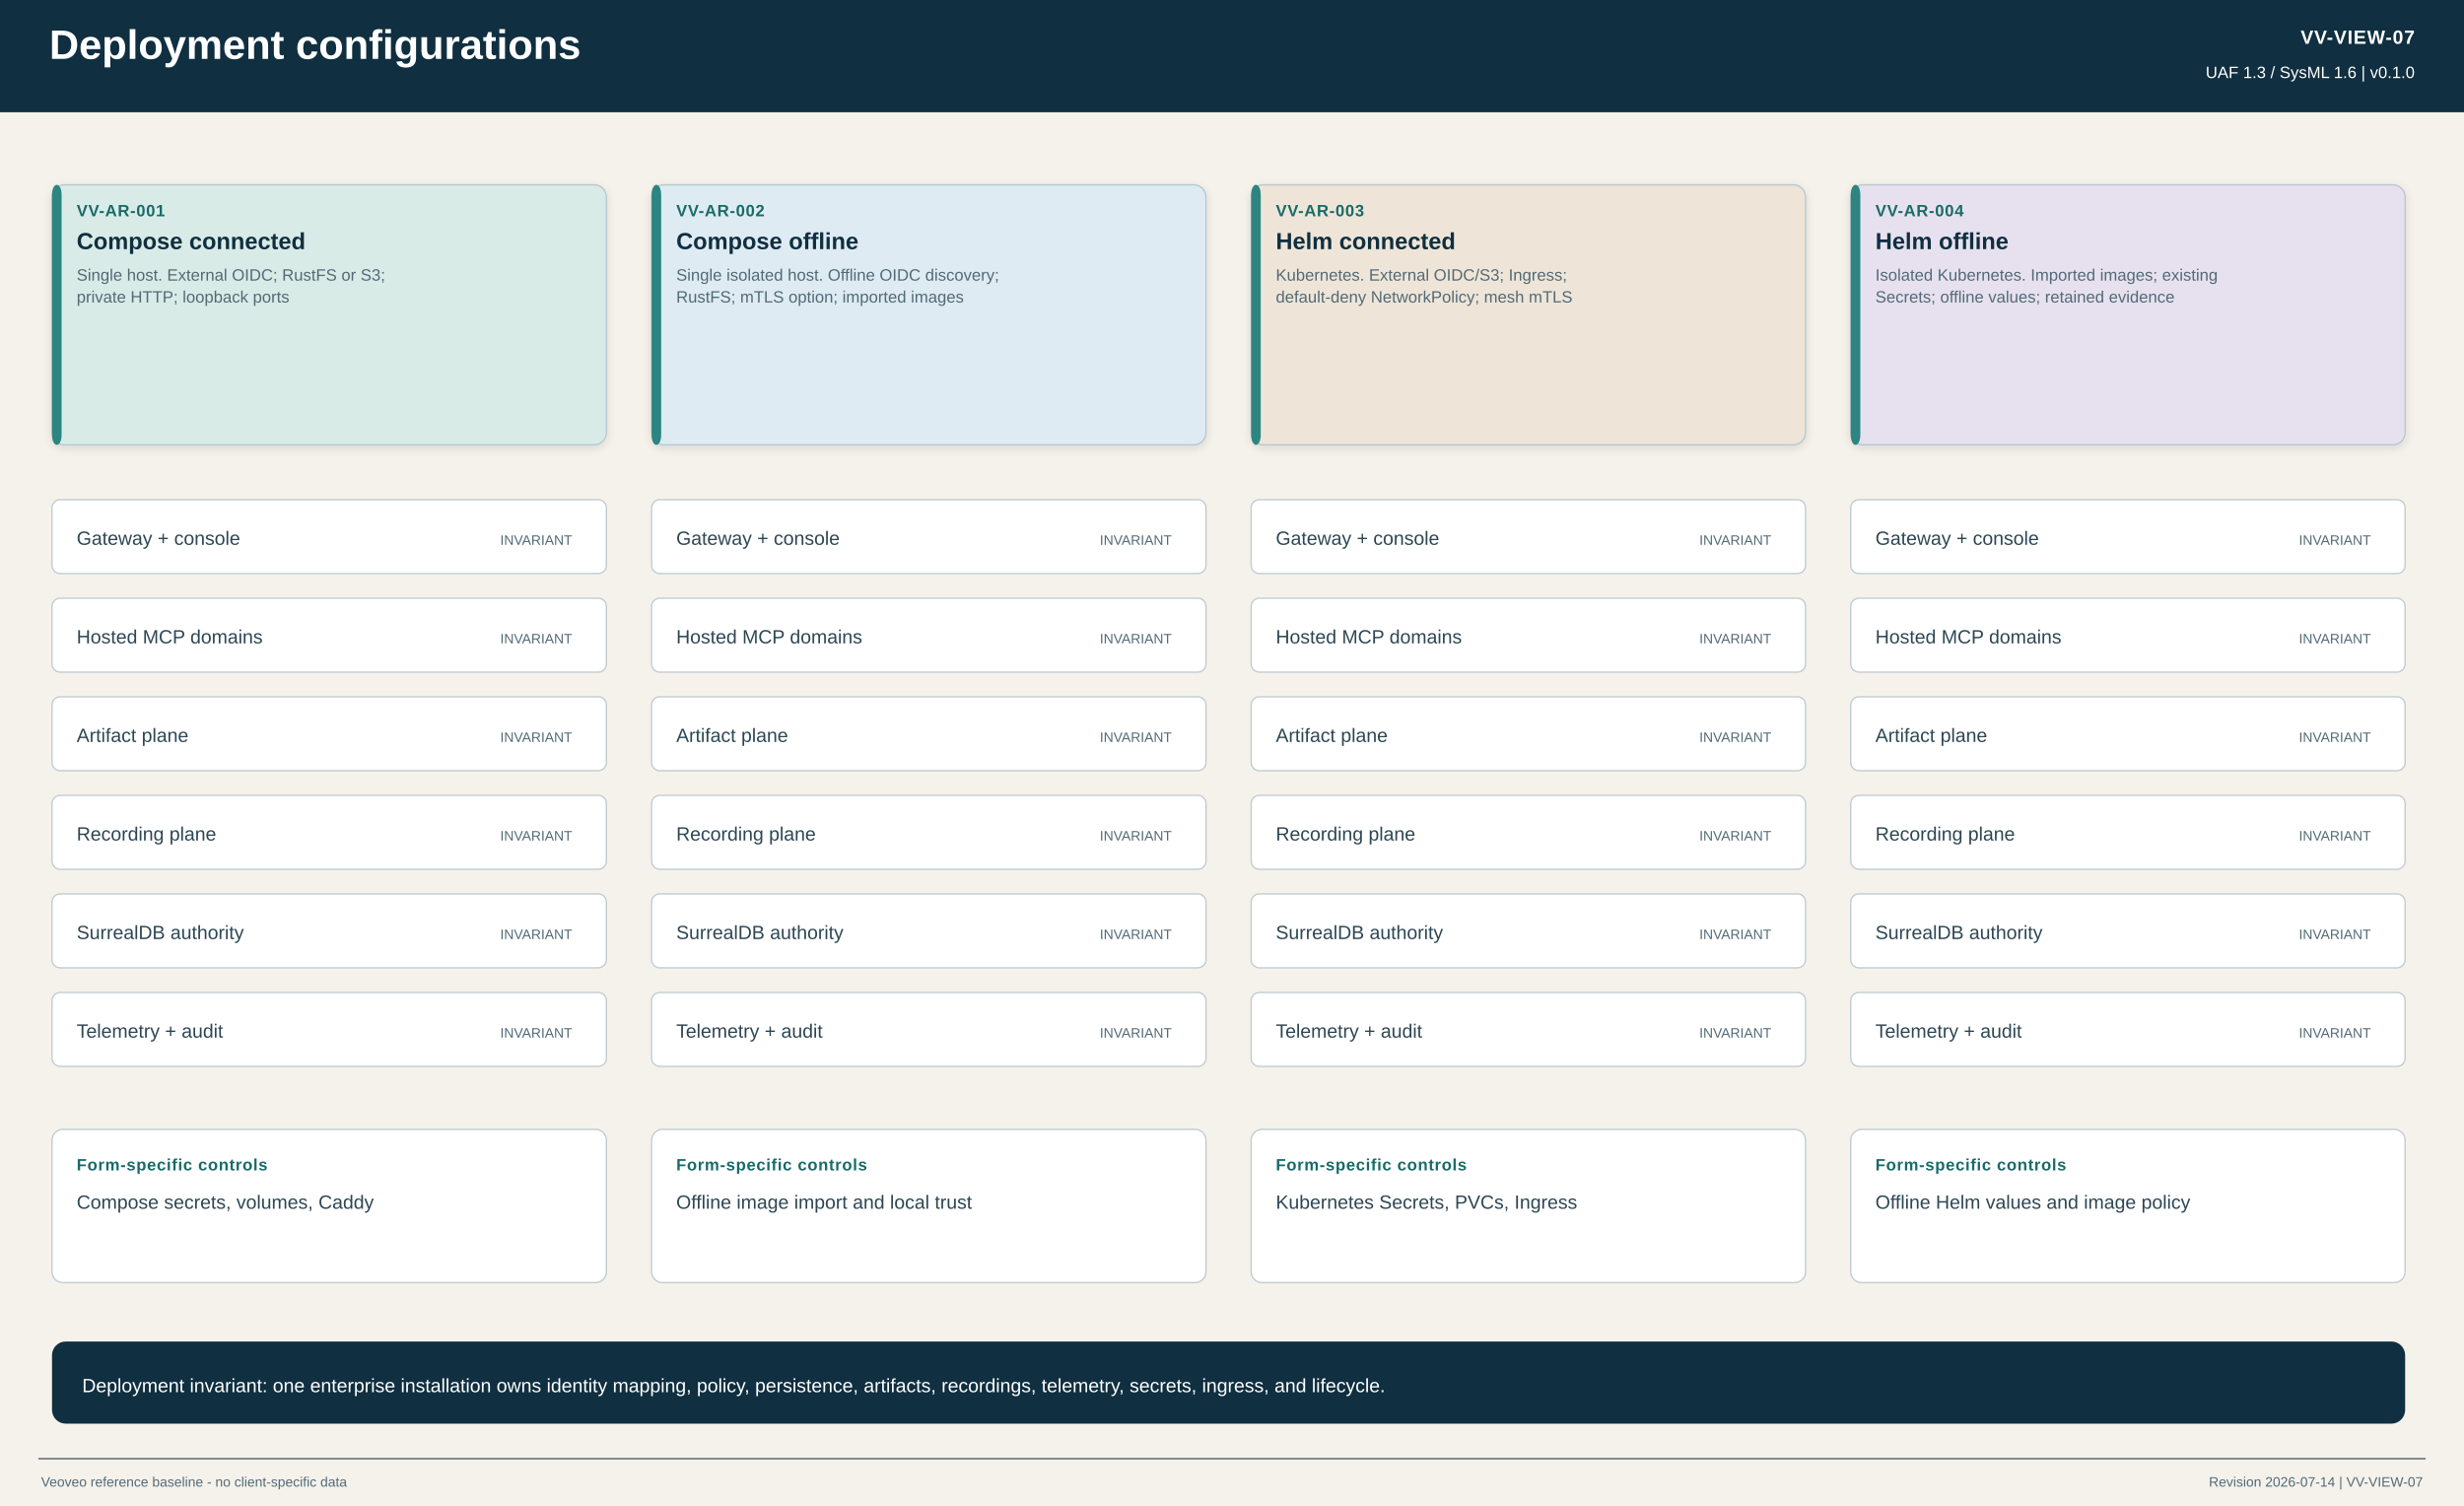
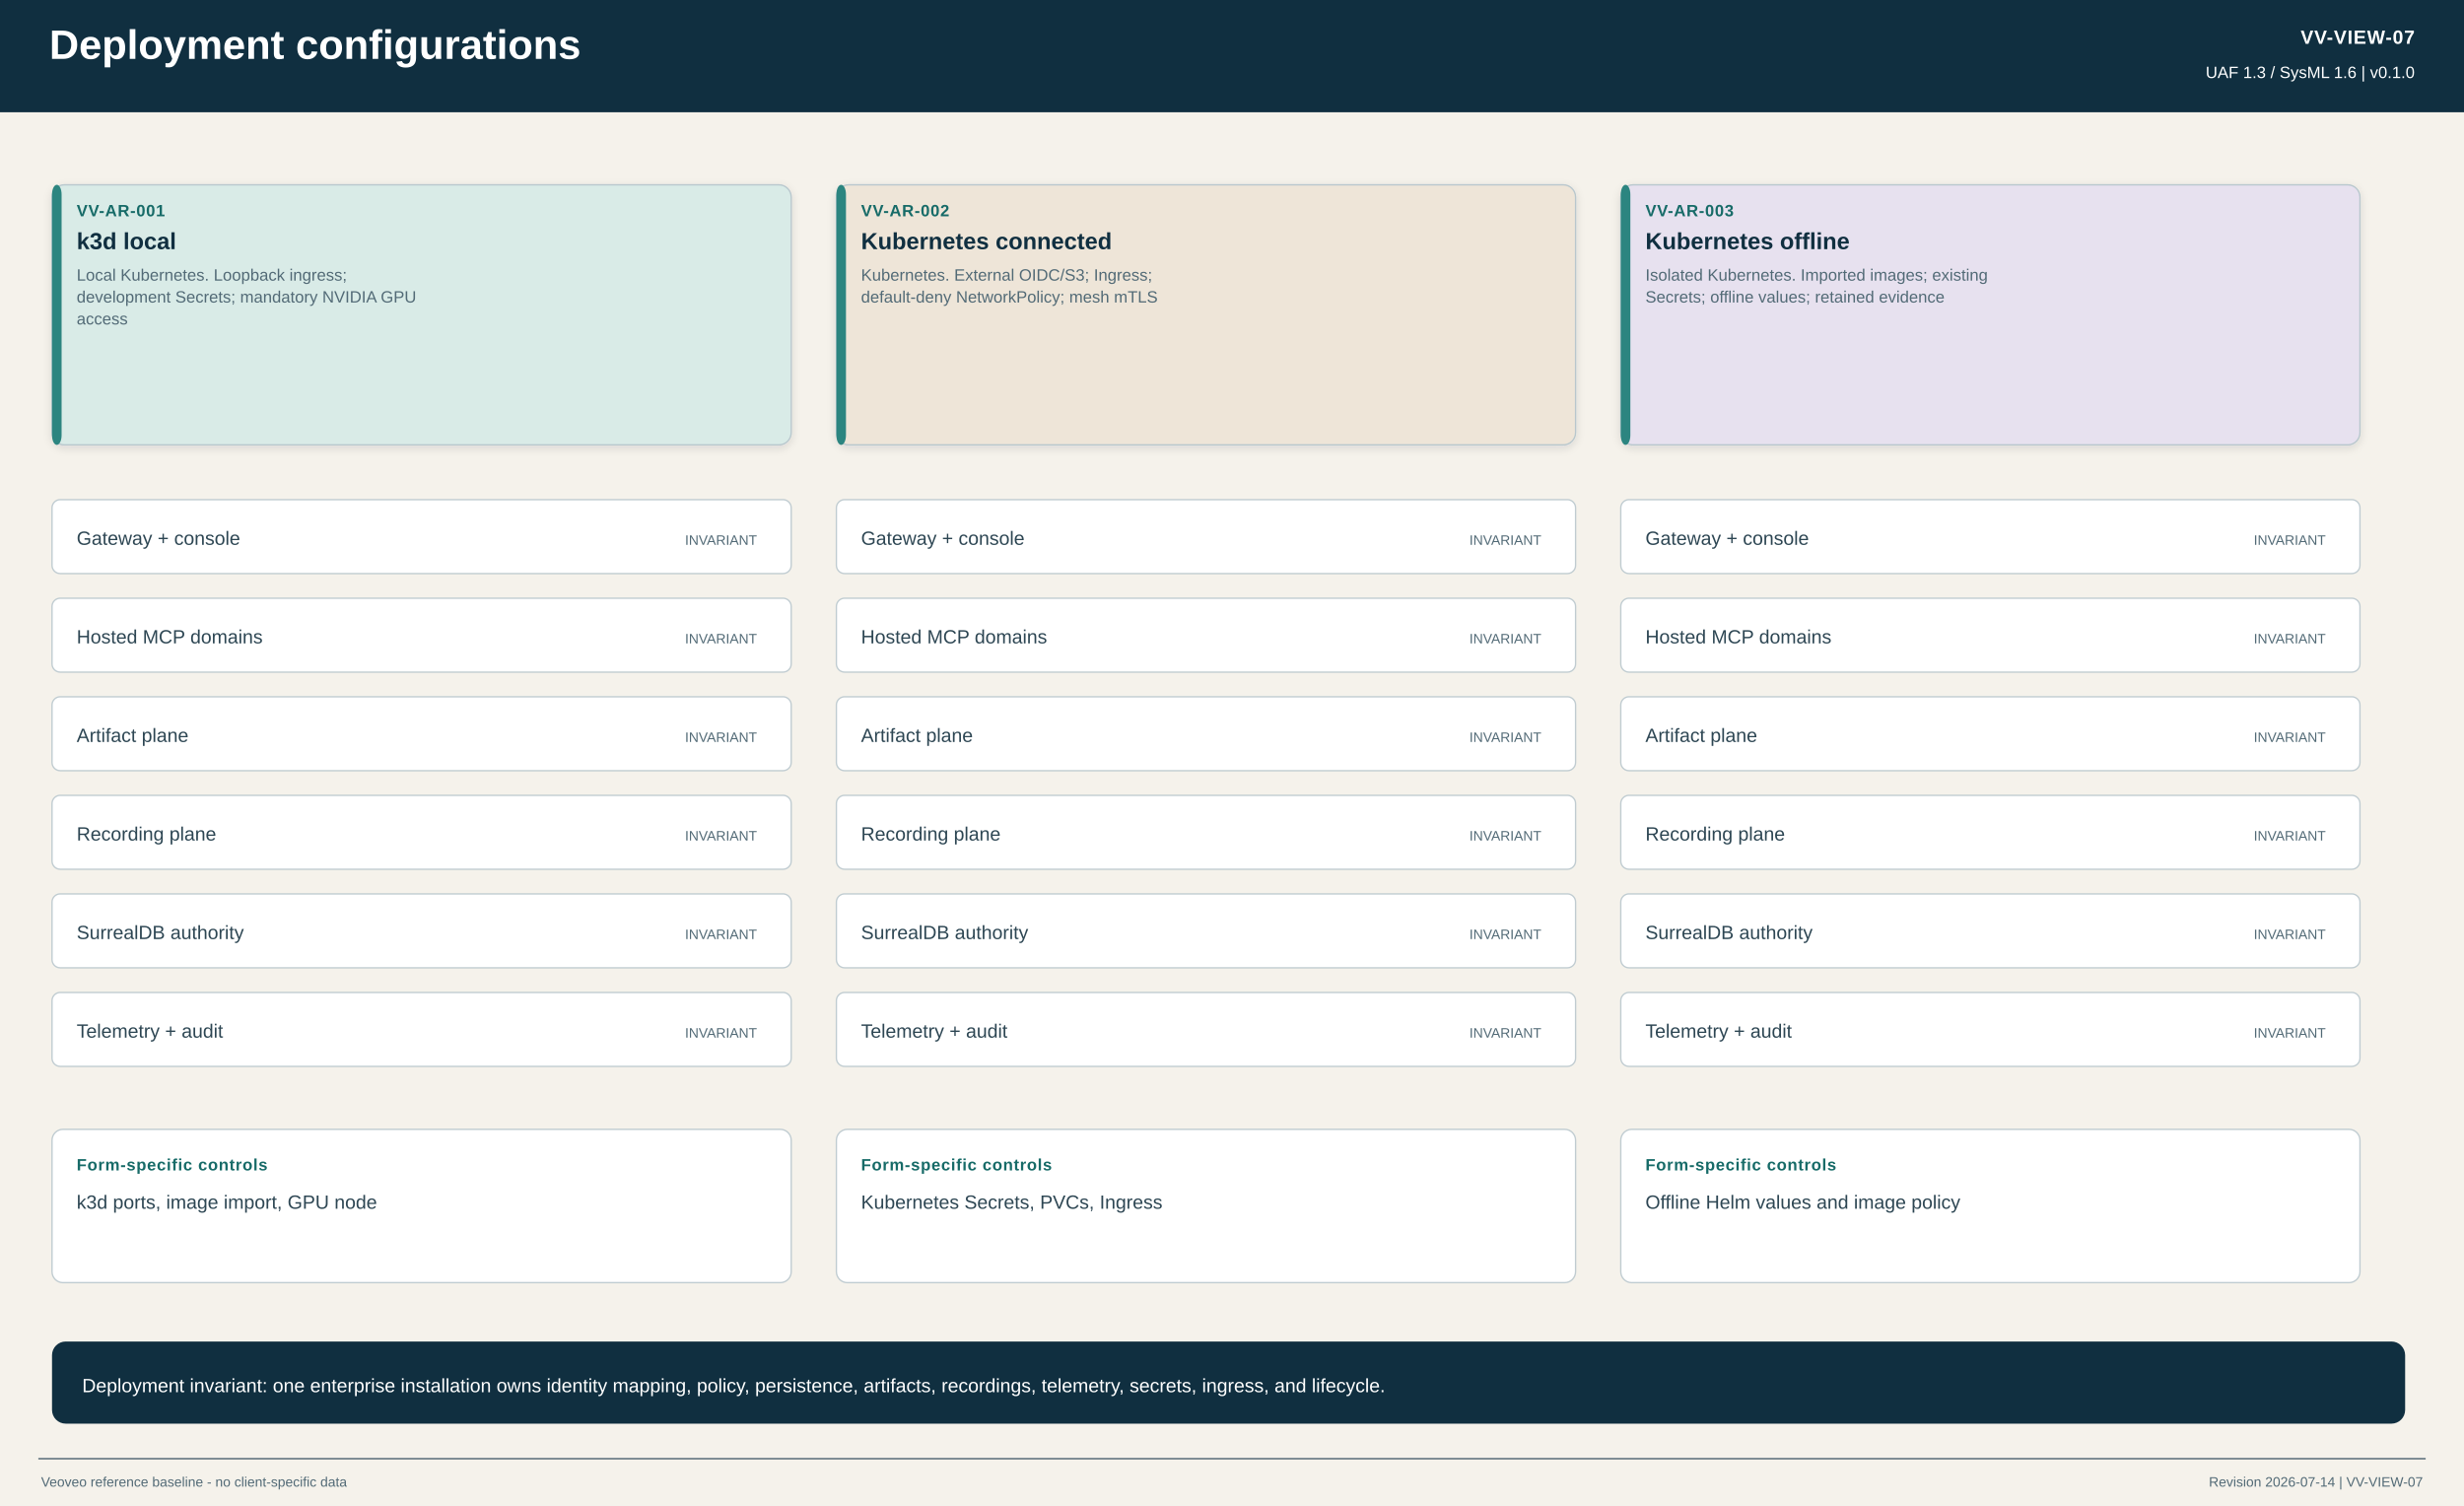
<svg xmlns="http://www.w3.org/2000/svg" viewBox="0 0 1800 1100" width="1800" height="1100" role="img" aria-labelledby="title desc">
  <defs>
    <marker id="arrow" viewBox="0 0 10 10" refX="9" refY="5" markerWidth="7" markerHeight="7" orient="auto-start-reverse">
      <path d="M 0 0 L 10 5 L 0 10 z" fill="#21465b" />
    </marker>
    <marker id="arrow-muted" viewBox="0 0 10 10" refX="9" refY="5" markerWidth="7" markerHeight="7" orient="auto-start-reverse">
      <path d="M 0 0 L 10 5 L 0 10 z" fill="#687983" />
    </marker>
    <filter id="shadow" x="-10%" y="-10%" width="120%" height="130%">
      <feDropShadow dx="0" dy="2" stdDeviation="3" flood-color="#0b2534" flood-opacity="0.12" />
    </filter>
  </defs>
  <style>
.title{font:700 30px Arial,Helvetica,sans-serif;fill:#102f40}.subtitle{font:400 15px Arial,Helvetica,sans-serif;fill:#4d626d}.label{font:700 14px Arial,Helvetica,sans-serif;fill:#102f40;letter-spacing:.04em}.node-title{font:700 17px Arial,Helvetica,sans-serif;fill:#102f40}.node-id{font:700 12px Arial,Helvetica,sans-serif;fill:#176b68;letter-spacing:.04em}.body{font:400 14px Arial,Helvetica,sans-serif;fill:#2d4653}.small{font:400 12px Arial,Helvetica,sans-serif;fill:#526a76}.tiny{font:400 10px Arial,Helvetica,sans-serif;fill:#526a76}.inverse{fill:#ffffff}.edge{stroke:#21465b;stroke-width:2.2;fill:none;marker-end:url(#arrow)}.edge-muted{stroke:#687983;stroke-width:1.6;fill:none;marker-end:url(#arrow-muted)}.edge-dash{stroke:#687983;stroke-width:1.5;stroke-dasharray:7 6;fill:none;marker-end:url(#arrow-muted)}
</style>
  <rect x="0" y="0" width="1800" height="1100" rx="0" fill="#f5f2eb" stroke="none" stroke-width="1" opacity="1" />
  <rect x="0" y="0" width="1800" height="82" rx="0" fill="#102f40" stroke="none" stroke-width="1" opacity="1" />
  <text x="36" y="43" class="title inverse" text-anchor="start">Deployment configurations</text>
  <text x="1764" y="32" class="label inverse" text-anchor="end">VV-VIEW-07</text>
  <text x="1764" y="57" class="small inverse" text-anchor="end">UAF 1.3 / SysML 1.6 | v0.1.0</text>
-   <rect x="38" y="135" width="405" height="190" rx="9" fill="#d9ebe7" stroke="#b8c7cd" stroke-width="1" opacity="1" filter="url(#shadow)" />
+   <rect x="38" y="135" width="540" height="190" rx="9" fill="#d9ebe7" stroke="#b8c7cd" stroke-width="1" opacity="1" filter="url(#shadow)" />
  <rect x="38" y="135" width="7" height="190" rx="7" fill="#2c8580" stroke="none" stroke-width="1" opacity="1" />
  <text x="56" y="158" class="node-id" text-anchor="start">VV-AR-001</text>
  <text x="56" y="182" class="node-title" text-anchor="start">
-     <tspan x="56" dy="0">Compose connected</tspan>
+     <tspan x="56" dy="0">k3d local</tspan>
  </text>
  <text x="56" y="205" class="small" text-anchor="start">
-     <tspan x="56" dy="0">Single host. External OIDC; RustFS or S3;</tspan>
-     <tspan x="56" dy="16">private HTTP; loopback ports</tspan>
+     <tspan x="56" dy="0">Local Kubernetes. Loopback ingress;</tspan>
+     <tspan x="56" dy="16">development Secrets; mandatory NVIDIA GPU</tspan>
+     <tspan x="56" dy="16">access</tspan>
  </text>
-   <rect x="38" y="365" width="405" height="54" rx="6" fill="#ffffff" stroke="#c0ccd1" stroke-width="1" opacity="1" />
+   <rect x="38" y="365" width="540" height="54" rx="6" fill="#ffffff" stroke="#c0ccd1" stroke-width="1" opacity="1" />
  <text x="56" y="398" class="body" text-anchor="start">Gateway + console</text>
-   <text x="418" y="398" class="tiny" text-anchor="end">INVARIANT</text>
-   <rect x="38" y="437" width="405" height="54" rx="6" fill="#ffffff" stroke="#c0ccd1" stroke-width="1" opacity="1" />
+   <text x="553" y="398" class="tiny" text-anchor="end">INVARIANT</text>
+   <rect x="38" y="437" width="540" height="54" rx="6" fill="#ffffff" stroke="#c0ccd1" stroke-width="1" opacity="1" />
  <text x="56" y="470" class="body" text-anchor="start">Hosted MCP domains</text>
-   <text x="418" y="470" class="tiny" text-anchor="end">INVARIANT</text>
-   <rect x="38" y="509" width="405" height="54" rx="6" fill="#ffffff" stroke="#c0ccd1" stroke-width="1" opacity="1" />
+   <text x="553" y="470" class="tiny" text-anchor="end">INVARIANT</text>
+   <rect x="38" y="509" width="540" height="54" rx="6" fill="#ffffff" stroke="#c0ccd1" stroke-width="1" opacity="1" />
  <text x="56" y="542" class="body" text-anchor="start">Artifact plane</text>
-   <text x="418" y="542" class="tiny" text-anchor="end">INVARIANT</text>
-   <rect x="38" y="581" width="405" height="54" rx="6" fill="#ffffff" stroke="#c0ccd1" stroke-width="1" opacity="1" />
+   <text x="553" y="542" class="tiny" text-anchor="end">INVARIANT</text>
+   <rect x="38" y="581" width="540" height="54" rx="6" fill="#ffffff" stroke="#c0ccd1" stroke-width="1" opacity="1" />
  <text x="56" y="614" class="body" text-anchor="start">Recording plane</text>
-   <text x="418" y="614" class="tiny" text-anchor="end">INVARIANT</text>
-   <rect x="38" y="653" width="405" height="54" rx="6" fill="#ffffff" stroke="#c0ccd1" stroke-width="1" opacity="1" />
+   <text x="553" y="614" class="tiny" text-anchor="end">INVARIANT</text>
+   <rect x="38" y="653" width="540" height="54" rx="6" fill="#ffffff" stroke="#c0ccd1" stroke-width="1" opacity="1" />
  <text x="56" y="686" class="body" text-anchor="start">SurrealDB authority</text>
-   <text x="418" y="686" class="tiny" text-anchor="end">INVARIANT</text>
-   <rect x="38" y="725" width="405" height="54" rx="6" fill="#ffffff" stroke="#c0ccd1" stroke-width="1" opacity="1" />
+   <text x="553" y="686" class="tiny" text-anchor="end">INVARIANT</text>
+   <rect x="38" y="725" width="540" height="54" rx="6" fill="#ffffff" stroke="#c0ccd1" stroke-width="1" opacity="1" />
  <text x="56" y="758" class="body" text-anchor="start">Telemetry + audit</text>
-   <text x="418" y="758" class="tiny" text-anchor="end">INVARIANT</text>
-   <rect x="38" y="825" width="405" height="112" rx="8" fill="#ffffff" stroke="#c0ccd1" stroke-width="1" opacity="1" />
+   <text x="553" y="758" class="tiny" text-anchor="end">INVARIANT</text>
+   <rect x="38" y="825" width="540" height="112" rx="8" fill="#ffffff" stroke="#c0ccd1" stroke-width="1" opacity="1" />
  <text x="56" y="855" class="node-id" text-anchor="start">Form-specific controls</text>
  <text x="56" y="883" class="body" text-anchor="start">
-     <tspan x="56" dy="0">Compose secrets, volumes, Caddy</tspan>
+     <tspan x="56" dy="0">k3d ports, image import, GPU node</tspan>
  </text>
-   <rect x="476" y="135" width="405" height="190" rx="9" fill="#deebf2" stroke="#b8c7cd" stroke-width="1" opacity="1" filter="url(#shadow)" />
-   <rect x="476" y="135" width="7" height="190" rx="7" fill="#2c8580" stroke="none" stroke-width="1" opacity="1" />
-   <text x="494" y="158" class="node-id" text-anchor="start">VV-AR-002</text>
-   <text x="494" y="182" class="node-title" text-anchor="start">
-     <tspan x="494" dy="0">Compose offline</tspan>
+   <rect x="611" y="135" width="540" height="190" rx="9" fill="#eee5d8" stroke="#b8c7cd" stroke-width="1" opacity="1" filter="url(#shadow)" />
+   <rect x="611" y="135" width="7" height="190" rx="7" fill="#2c8580" stroke="none" stroke-width="1" opacity="1" />
+   <text x="629" y="158" class="node-id" text-anchor="start">VV-AR-002</text>
+   <text x="629" y="182" class="node-title" text-anchor="start">
+     <tspan x="629" dy="0">Kubernetes connected</tspan>
  </text>
-   <text x="494" y="205" class="small" text-anchor="start">
-     <tspan x="494" dy="0">Single isolated host. Offline OIDC discovery;</tspan>
-     <tspan x="494" dy="16">RustFS; mTLS option; imported images</tspan>
+   <text x="629" y="205" class="small" text-anchor="start">
+     <tspan x="629" dy="0">Kubernetes. External OIDC/S3; Ingress;</tspan>
+     <tspan x="629" dy="16">default-deny NetworkPolicy; mesh mTLS</tspan>
  </text>
-   <rect x="476" y="365" width="405" height="54" rx="6" fill="#ffffff" stroke="#c0ccd1" stroke-width="1" opacity="1" />
-   <text x="494" y="398" class="body" text-anchor="start">Gateway + console</text>
-   <text x="856" y="398" class="tiny" text-anchor="end">INVARIANT</text>
-   <rect x="476" y="437" width="405" height="54" rx="6" fill="#ffffff" stroke="#c0ccd1" stroke-width="1" opacity="1" />
-   <text x="494" y="470" class="body" text-anchor="start">Hosted MCP domains</text>
-   <text x="856" y="470" class="tiny" text-anchor="end">INVARIANT</text>
-   <rect x="476" y="509" width="405" height="54" rx="6" fill="#ffffff" stroke="#c0ccd1" stroke-width="1" opacity="1" />
-   <text x="494" y="542" class="body" text-anchor="start">Artifact plane</text>
-   <text x="856" y="542" class="tiny" text-anchor="end">INVARIANT</text>
-   <rect x="476" y="581" width="405" height="54" rx="6" fill="#ffffff" stroke="#c0ccd1" stroke-width="1" opacity="1" />
-   <text x="494" y="614" class="body" text-anchor="start">Recording plane</text>
-   <text x="856" y="614" class="tiny" text-anchor="end">INVARIANT</text>
-   <rect x="476" y="653" width="405" height="54" rx="6" fill="#ffffff" stroke="#c0ccd1" stroke-width="1" opacity="1" />
-   <text x="494" y="686" class="body" text-anchor="start">SurrealDB authority</text>
-   <text x="856" y="686" class="tiny" text-anchor="end">INVARIANT</text>
-   <rect x="476" y="725" width="405" height="54" rx="6" fill="#ffffff" stroke="#c0ccd1" stroke-width="1" opacity="1" />
-   <text x="494" y="758" class="body" text-anchor="start">Telemetry + audit</text>
-   <text x="856" y="758" class="tiny" text-anchor="end">INVARIANT</text>
-   <rect x="476" y="825" width="405" height="112" rx="8" fill="#ffffff" stroke="#c0ccd1" stroke-width="1" opacity="1" />
-   <text x="494" y="855" class="node-id" text-anchor="start">Form-specific controls</text>
-   <text x="494" y="883" class="body" text-anchor="start">
-     <tspan x="494" dy="0">Offline image import and local trust</tspan>
+   <rect x="611" y="365" width="540" height="54" rx="6" fill="#ffffff" stroke="#c0ccd1" stroke-width="1" opacity="1" />
+   <text x="629" y="398" class="body" text-anchor="start">Gateway + console</text>
+   <text x="1126" y="398" class="tiny" text-anchor="end">INVARIANT</text>
+   <rect x="611" y="437" width="540" height="54" rx="6" fill="#ffffff" stroke="#c0ccd1" stroke-width="1" opacity="1" />
+   <text x="629" y="470" class="body" text-anchor="start">Hosted MCP domains</text>
+   <text x="1126" y="470" class="tiny" text-anchor="end">INVARIANT</text>
+   <rect x="611" y="509" width="540" height="54" rx="6" fill="#ffffff" stroke="#c0ccd1" stroke-width="1" opacity="1" />
+   <text x="629" y="542" class="body" text-anchor="start">Artifact plane</text>
+   <text x="1126" y="542" class="tiny" text-anchor="end">INVARIANT</text>
+   <rect x="611" y="581" width="540" height="54" rx="6" fill="#ffffff" stroke="#c0ccd1" stroke-width="1" opacity="1" />
+   <text x="629" y="614" class="body" text-anchor="start">Recording plane</text>
+   <text x="1126" y="614" class="tiny" text-anchor="end">INVARIANT</text>
+   <rect x="611" y="653" width="540" height="54" rx="6" fill="#ffffff" stroke="#c0ccd1" stroke-width="1" opacity="1" />
+   <text x="629" y="686" class="body" text-anchor="start">SurrealDB authority</text>
+   <text x="1126" y="686" class="tiny" text-anchor="end">INVARIANT</text>
+   <rect x="611" y="725" width="540" height="54" rx="6" fill="#ffffff" stroke="#c0ccd1" stroke-width="1" opacity="1" />
+   <text x="629" y="758" class="body" text-anchor="start">Telemetry + audit</text>
+   <text x="1126" y="758" class="tiny" text-anchor="end">INVARIANT</text>
+   <rect x="611" y="825" width="540" height="112" rx="8" fill="#ffffff" stroke="#c0ccd1" stroke-width="1" opacity="1" />
+   <text x="629" y="855" class="node-id" text-anchor="start">Form-specific controls</text>
+   <text x="629" y="883" class="body" text-anchor="start">
+     <tspan x="629" dy="0">Kubernetes Secrets, PVCs, Ingress</tspan>
  </text>
-   <rect x="914" y="135" width="405" height="190" rx="9" fill="#eee5d8" stroke="#b8c7cd" stroke-width="1" opacity="1" filter="url(#shadow)" />
-   <rect x="914" y="135" width="7" height="190" rx="7" fill="#2c8580" stroke="none" stroke-width="1" opacity="1" />
-   <text x="932" y="158" class="node-id" text-anchor="start">VV-AR-003</text>
-   <text x="932" y="182" class="node-title" text-anchor="start">
-     <tspan x="932" dy="0">Helm connected</tspan>
+   <rect x="1184" y="135" width="540" height="190" rx="9" fill="#e7e1ef" stroke="#b8c7cd" stroke-width="1" opacity="1" filter="url(#shadow)" />
+   <rect x="1184" y="135" width="7" height="190" rx="7" fill="#2c8580" stroke="none" stroke-width="1" opacity="1" />
+   <text x="1202" y="158" class="node-id" text-anchor="start">VV-AR-003</text>
+   <text x="1202" y="182" class="node-title" text-anchor="start">
+     <tspan x="1202" dy="0">Kubernetes offline</tspan>
  </text>
-   <text x="932" y="205" class="small" text-anchor="start">
-     <tspan x="932" dy="0">Kubernetes. External OIDC/S3; Ingress;</tspan>
-     <tspan x="932" dy="16">default-deny NetworkPolicy; mesh mTLS</tspan>
+   <text x="1202" y="205" class="small" text-anchor="start">
+     <tspan x="1202" dy="0">Isolated Kubernetes. Imported images; existing</tspan>
+     <tspan x="1202" dy="16">Secrets; offline values; retained evidence</tspan>
  </text>
-   <rect x="914" y="365" width="405" height="54" rx="6" fill="#ffffff" stroke="#c0ccd1" stroke-width="1" opacity="1" />
-   <text x="932" y="398" class="body" text-anchor="start">Gateway + console</text>
-   <text x="1294" y="398" class="tiny" text-anchor="end">INVARIANT</text>
-   <rect x="914" y="437" width="405" height="54" rx="6" fill="#ffffff" stroke="#c0ccd1" stroke-width="1" opacity="1" />
-   <text x="932" y="470" class="body" text-anchor="start">Hosted MCP domains</text>
-   <text x="1294" y="470" class="tiny" text-anchor="end">INVARIANT</text>
-   <rect x="914" y="509" width="405" height="54" rx="6" fill="#ffffff" stroke="#c0ccd1" stroke-width="1" opacity="1" />
-   <text x="932" y="542" class="body" text-anchor="start">Artifact plane</text>
-   <text x="1294" y="542" class="tiny" text-anchor="end">INVARIANT</text>
-   <rect x="914" y="581" width="405" height="54" rx="6" fill="#ffffff" stroke="#c0ccd1" stroke-width="1" opacity="1" />
-   <text x="932" y="614" class="body" text-anchor="start">Recording plane</text>
-   <text x="1294" y="614" class="tiny" text-anchor="end">INVARIANT</text>
-   <rect x="914" y="653" width="405" height="54" rx="6" fill="#ffffff" stroke="#c0ccd1" stroke-width="1" opacity="1" />
-   <text x="932" y="686" class="body" text-anchor="start">SurrealDB authority</text>
-   <text x="1294" y="686" class="tiny" text-anchor="end">INVARIANT</text>
-   <rect x="914" y="725" width="405" height="54" rx="6" fill="#ffffff" stroke="#c0ccd1" stroke-width="1" opacity="1" />
-   <text x="932" y="758" class="body" text-anchor="start">Telemetry + audit</text>
-   <text x="1294" y="758" class="tiny" text-anchor="end">INVARIANT</text>
-   <rect x="914" y="825" width="405" height="112" rx="8" fill="#ffffff" stroke="#c0ccd1" stroke-width="1" opacity="1" />
-   <text x="932" y="855" class="node-id" text-anchor="start">Form-specific controls</text>
-   <text x="932" y="883" class="body" text-anchor="start">
-     <tspan x="932" dy="0">Kubernetes Secrets, PVCs, Ingress</tspan>
-   </text>
-   <rect x="1352" y="135" width="405" height="190" rx="9" fill="#e7e1ef" stroke="#b8c7cd" stroke-width="1" opacity="1" filter="url(#shadow)" />
-   <rect x="1352" y="135" width="7" height="190" rx="7" fill="#2c8580" stroke="none" stroke-width="1" opacity="1" />
-   <text x="1370" y="158" class="node-id" text-anchor="start">VV-AR-004</text>
-   <text x="1370" y="182" class="node-title" text-anchor="start">
-     <tspan x="1370" dy="0">Helm offline</tspan>
-   </text>
-   <text x="1370" y="205" class="small" text-anchor="start">
-     <tspan x="1370" dy="0">Isolated Kubernetes. Imported images; existing</tspan>
-     <tspan x="1370" dy="16">Secrets; offline values; retained evidence</tspan>
-   </text>
-   <rect x="1352" y="365" width="405" height="54" rx="6" fill="#ffffff" stroke="#c0ccd1" stroke-width="1" opacity="1" />
-   <text x="1370" y="398" class="body" text-anchor="start">Gateway + console</text>
-   <text x="1732" y="398" class="tiny" text-anchor="end">INVARIANT</text>
-   <rect x="1352" y="437" width="405" height="54" rx="6" fill="#ffffff" stroke="#c0ccd1" stroke-width="1" opacity="1" />
-   <text x="1370" y="470" class="body" text-anchor="start">Hosted MCP domains</text>
-   <text x="1732" y="470" class="tiny" text-anchor="end">INVARIANT</text>
-   <rect x="1352" y="509" width="405" height="54" rx="6" fill="#ffffff" stroke="#c0ccd1" stroke-width="1" opacity="1" />
-   <text x="1370" y="542" class="body" text-anchor="start">Artifact plane</text>
-   <text x="1732" y="542" class="tiny" text-anchor="end">INVARIANT</text>
-   <rect x="1352" y="581" width="405" height="54" rx="6" fill="#ffffff" stroke="#c0ccd1" stroke-width="1" opacity="1" />
-   <text x="1370" y="614" class="body" text-anchor="start">Recording plane</text>
-   <text x="1732" y="614" class="tiny" text-anchor="end">INVARIANT</text>
-   <rect x="1352" y="653" width="405" height="54" rx="6" fill="#ffffff" stroke="#c0ccd1" stroke-width="1" opacity="1" />
-   <text x="1370" y="686" class="body" text-anchor="start">SurrealDB authority</text>
-   <text x="1732" y="686" class="tiny" text-anchor="end">INVARIANT</text>
-   <rect x="1352" y="725" width="405" height="54" rx="6" fill="#ffffff" stroke="#c0ccd1" stroke-width="1" opacity="1" />
-   <text x="1370" y="758" class="body" text-anchor="start">Telemetry + audit</text>
-   <text x="1732" y="758" class="tiny" text-anchor="end">INVARIANT</text>
-   <rect x="1352" y="825" width="405" height="112" rx="8" fill="#ffffff" stroke="#c0ccd1" stroke-width="1" opacity="1" />
-   <text x="1370" y="855" class="node-id" text-anchor="start">Form-specific controls</text>
-   <text x="1370" y="883" class="body" text-anchor="start">
-     <tspan x="1370" dy="0">Offline Helm values and image policy</tspan>
+   <rect x="1184" y="365" width="540" height="54" rx="6" fill="#ffffff" stroke="#c0ccd1" stroke-width="1" opacity="1" />
+   <text x="1202" y="398" class="body" text-anchor="start">Gateway + console</text>
+   <text x="1699" y="398" class="tiny" text-anchor="end">INVARIANT</text>
+   <rect x="1184" y="437" width="540" height="54" rx="6" fill="#ffffff" stroke="#c0ccd1" stroke-width="1" opacity="1" />
+   <text x="1202" y="470" class="body" text-anchor="start">Hosted MCP domains</text>
+   <text x="1699" y="470" class="tiny" text-anchor="end">INVARIANT</text>
+   <rect x="1184" y="509" width="540" height="54" rx="6" fill="#ffffff" stroke="#c0ccd1" stroke-width="1" opacity="1" />
+   <text x="1202" y="542" class="body" text-anchor="start">Artifact plane</text>
+   <text x="1699" y="542" class="tiny" text-anchor="end">INVARIANT</text>
+   <rect x="1184" y="581" width="540" height="54" rx="6" fill="#ffffff" stroke="#c0ccd1" stroke-width="1" opacity="1" />
+   <text x="1202" y="614" class="body" text-anchor="start">Recording plane</text>
+   <text x="1699" y="614" class="tiny" text-anchor="end">INVARIANT</text>
+   <rect x="1184" y="653" width="540" height="54" rx="6" fill="#ffffff" stroke="#c0ccd1" stroke-width="1" opacity="1" />
+   <text x="1202" y="686" class="body" text-anchor="start">SurrealDB authority</text>
+   <text x="1699" y="686" class="tiny" text-anchor="end">INVARIANT</text>
+   <rect x="1184" y="725" width="540" height="54" rx="6" fill="#ffffff" stroke="#c0ccd1" stroke-width="1" opacity="1" />
+   <text x="1202" y="758" class="body" text-anchor="start">Telemetry + audit</text>
+   <text x="1699" y="758" class="tiny" text-anchor="end">INVARIANT</text>
+   <rect x="1184" y="825" width="540" height="112" rx="8" fill="#ffffff" stroke="#c0ccd1" stroke-width="1" opacity="1" />
+   <text x="1202" y="855" class="node-id" text-anchor="start">Form-specific controls</text>
+   <text x="1202" y="883" class="body" text-anchor="start">
+     <tspan x="1202" dy="0">Offline Helm values and image policy</tspan>
  </text>
  <rect x="38" y="980" width="1719" height="60" rx="10" fill="#102f40" stroke="none" stroke-width="1" opacity="1" />
  <text x="60" y="1017" class="body inverse" text-anchor="start">Deployment invariant: one enterprise installation owns identity mapping, policy, persistence, artifacts, recordings, telemetry, secrets, ingress, and lifecycle.</text>
  <rect x="28" y="1065" width="1744" height="1.2" rx="0" fill="#687983" stroke="none" stroke-width="1" opacity="1" />
  <text x="30" y="1086" class="tiny" text-anchor="start">Veoveo reference baseline - no client-specific data</text>
  <text x="1770" y="1086" class="tiny" text-anchor="end">Revision 2026-07-14 | VV-VIEW-07</text>
</svg>
